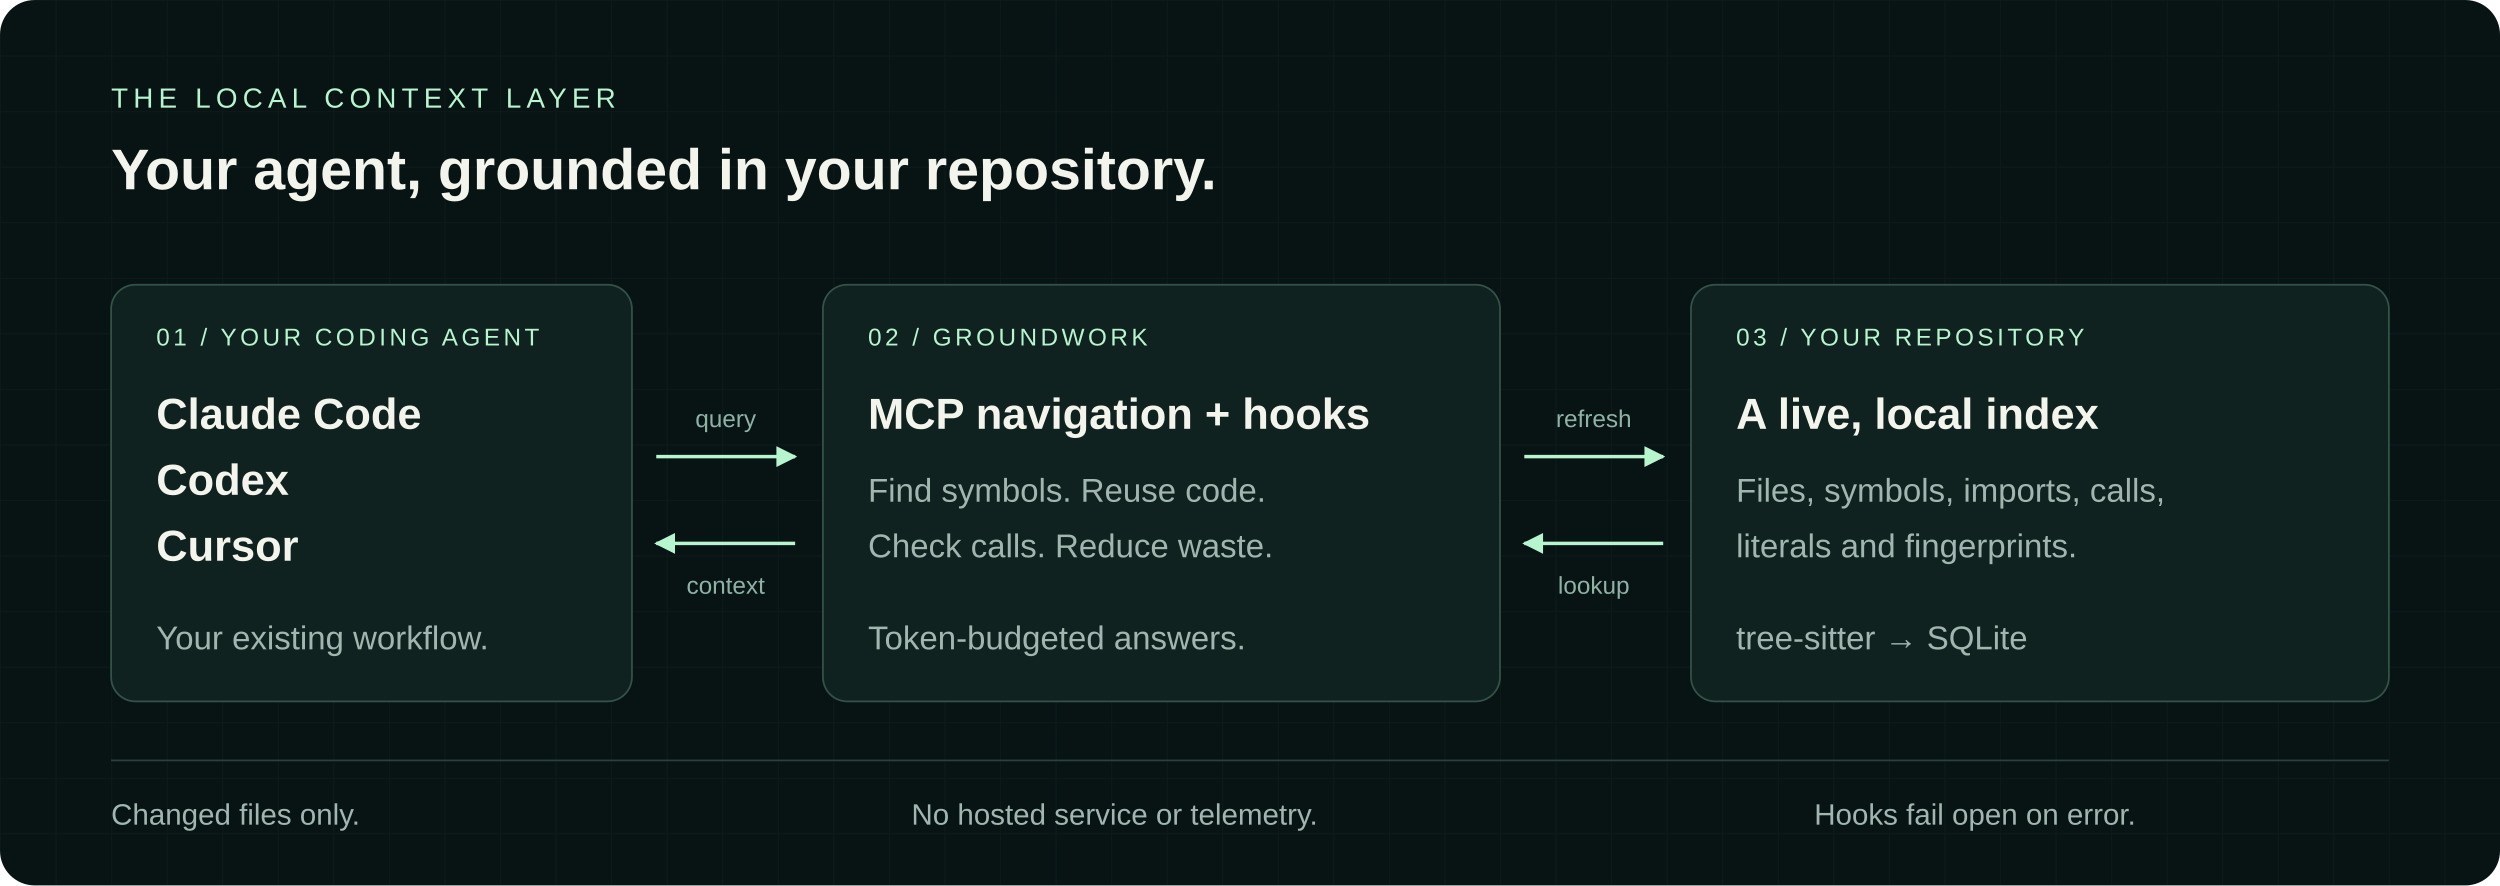
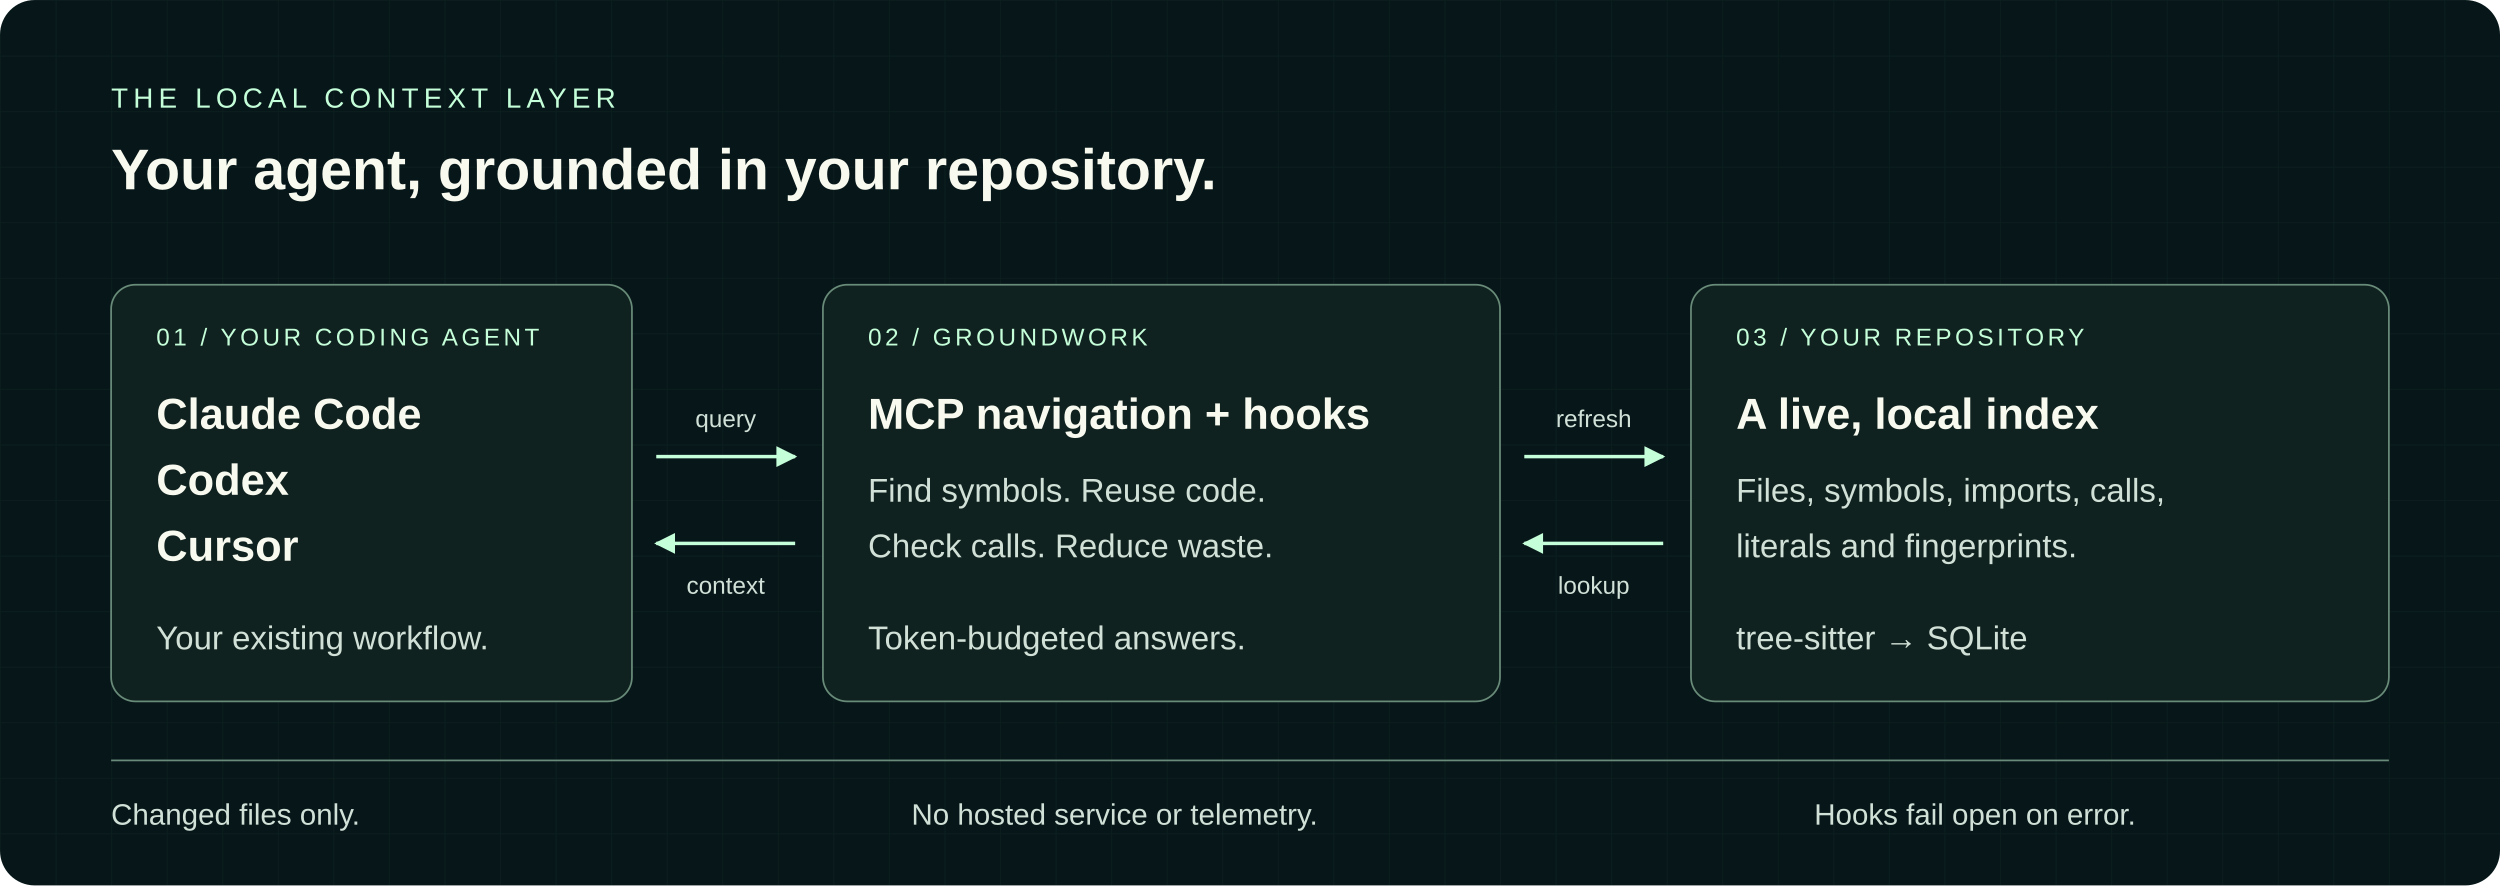
<svg xmlns="http://www.w3.org/2000/svg" width="1440" height="510" viewBox="0 0 1440 510" role="img" aria-labelledby="title desc">
  <defs>
    <pattern id="grid" width="32" height="32" patternUnits="userSpaceOnUse">
-       <path d="M32 0H0V32" fill="none" stroke="#b7f5cf" stroke-opacity=".035" />
+       <path d="M32 0H0V32" fill="none" stroke="#c5ffda" stroke-opacity=".035" />
    </pattern>
    <marker id="arrow" viewBox="0 0 10 10" refX="9" refY="5" markerWidth="6" markerHeight="6" orient="auto-start-reverse">
-       <path d="M0 0L10 5L0 10Z" fill="#b7f5cf" />
+       <path d="M0 0L10 5L0 10Z" fill="#c5ffda" />
    </marker>
  </defs>
-   <rect width="1440" height="510" rx="20" fill="#081314" />
+   <rect width="1440" height="510" rx="20" fill="#071719" />
  <rect width="1440" height="510" rx="20" fill="url(#grid)" />
  <g font-family="Arial, Helvetica, sans-serif">
-     <text x="64" y="62" fill="#b7f5cf" font-size="16" letter-spacing="3">THE LOCAL CONTEXT LAYER</text>
-     <text x="64" y="109" fill="#f3f5ed" font-size="33" font-weight="700">Your agent, grounded in your repository.</text>
-     <g fill="#10221f" stroke="#345347">
+     <text x="64" y="62" fill="#c5ffda" font-size="16" letter-spacing="3">THE LOCAL CONTEXT LAYER</text>
+     <text x="64" y="109" fill="#f8faef" font-size="33" font-weight="700">Your agent, grounded in your repository.</text>
+     <g fill="#10221f" stroke="#698b79">
      <rect x="64" y="164" width="300" height="240" rx="14" />
      <rect x="474" y="164" width="390" height="240" rx="14" />
      <rect x="974" y="164" width="402" height="240" rx="14" />
    </g>
-     <g fill="#b7f5cf" font-size="14" letter-spacing="2">
+     <g fill="#c5ffda" font-size="14" letter-spacing="2">
      <text x="90" y="199">01 / YOUR CODING AGENT</text>
      <text x="500" y="199">02 / GROUNDWORK</text>
      <text x="1000" y="199">03 / YOUR REPOSITORY</text>
    </g>
-     <g fill="#f3f5ed" font-size="25" font-weight="700">
+     <g fill="#f8faef" font-size="25" font-weight="700">
      <text x="90" y="247">Claude Code</text>
      <text x="90" y="285">Codex</text>
      <text x="90" y="323">Cursor</text>
      <text x="500" y="247">MCP navigation + hooks</text>
      <text x="1000" y="247">A live, local index</text>
    </g>
-     <g fill="#a0b6ae" font-size="19">
+     <g fill="#d1e1d8" font-size="19">
      <text x="90" y="374">Your existing workflow.</text>
      <text x="500" y="289">Find symbols. Reuse code.</text>
      <text x="500" y="321">Check calls. Reduce waste.</text>
      <text x="500" y="374">Token-budgeted answers.</text>
      <text x="1000" y="289">Files, symbols, imports, calls,</text>
      <text x="1000" y="321">literals and fingerprints.</text>
      <text x="1000" y="374">tree-sitter → SQLite</text>
    </g>
-     <g fill="none" stroke="#b7f5cf" stroke-width="2" marker-end="url(#arrow)">
+     <g fill="none" stroke="#c5ffda" stroke-width="2" marker-end="url(#arrow)">
      <path d="M378 263H458" />
      <path d="M458 313H378" />
      <path d="M878 263H958" />
      <path d="M958 313H878" />
    </g>
-     <g fill="#8db3a4" font-size="14" text-anchor="middle">
+     <g fill="#d1e1d8" font-size="14" text-anchor="middle">
      <text x="418" y="246">query</text>
      <text x="418" y="342">context</text>
      <text x="918" y="246">refresh</text>
      <text x="918" y="342">lookup</text>
    </g>
-     <path d="M64 438H1376" stroke="#29433a" />
-     <g fill="#a0b6ae" font-size="17">
+     <path d="M64 438H1376" stroke="#698b79" />
+     <g fill="#d1e1d8" font-size="17">
      <text x="64" y="475">Changed files only.</text>
      <text x="525" y="475">No hosted service or telemetry.</text>
      <text x="1045" y="475">Hooks fail open on error.</text>
    </g>
  </g>
</svg>
